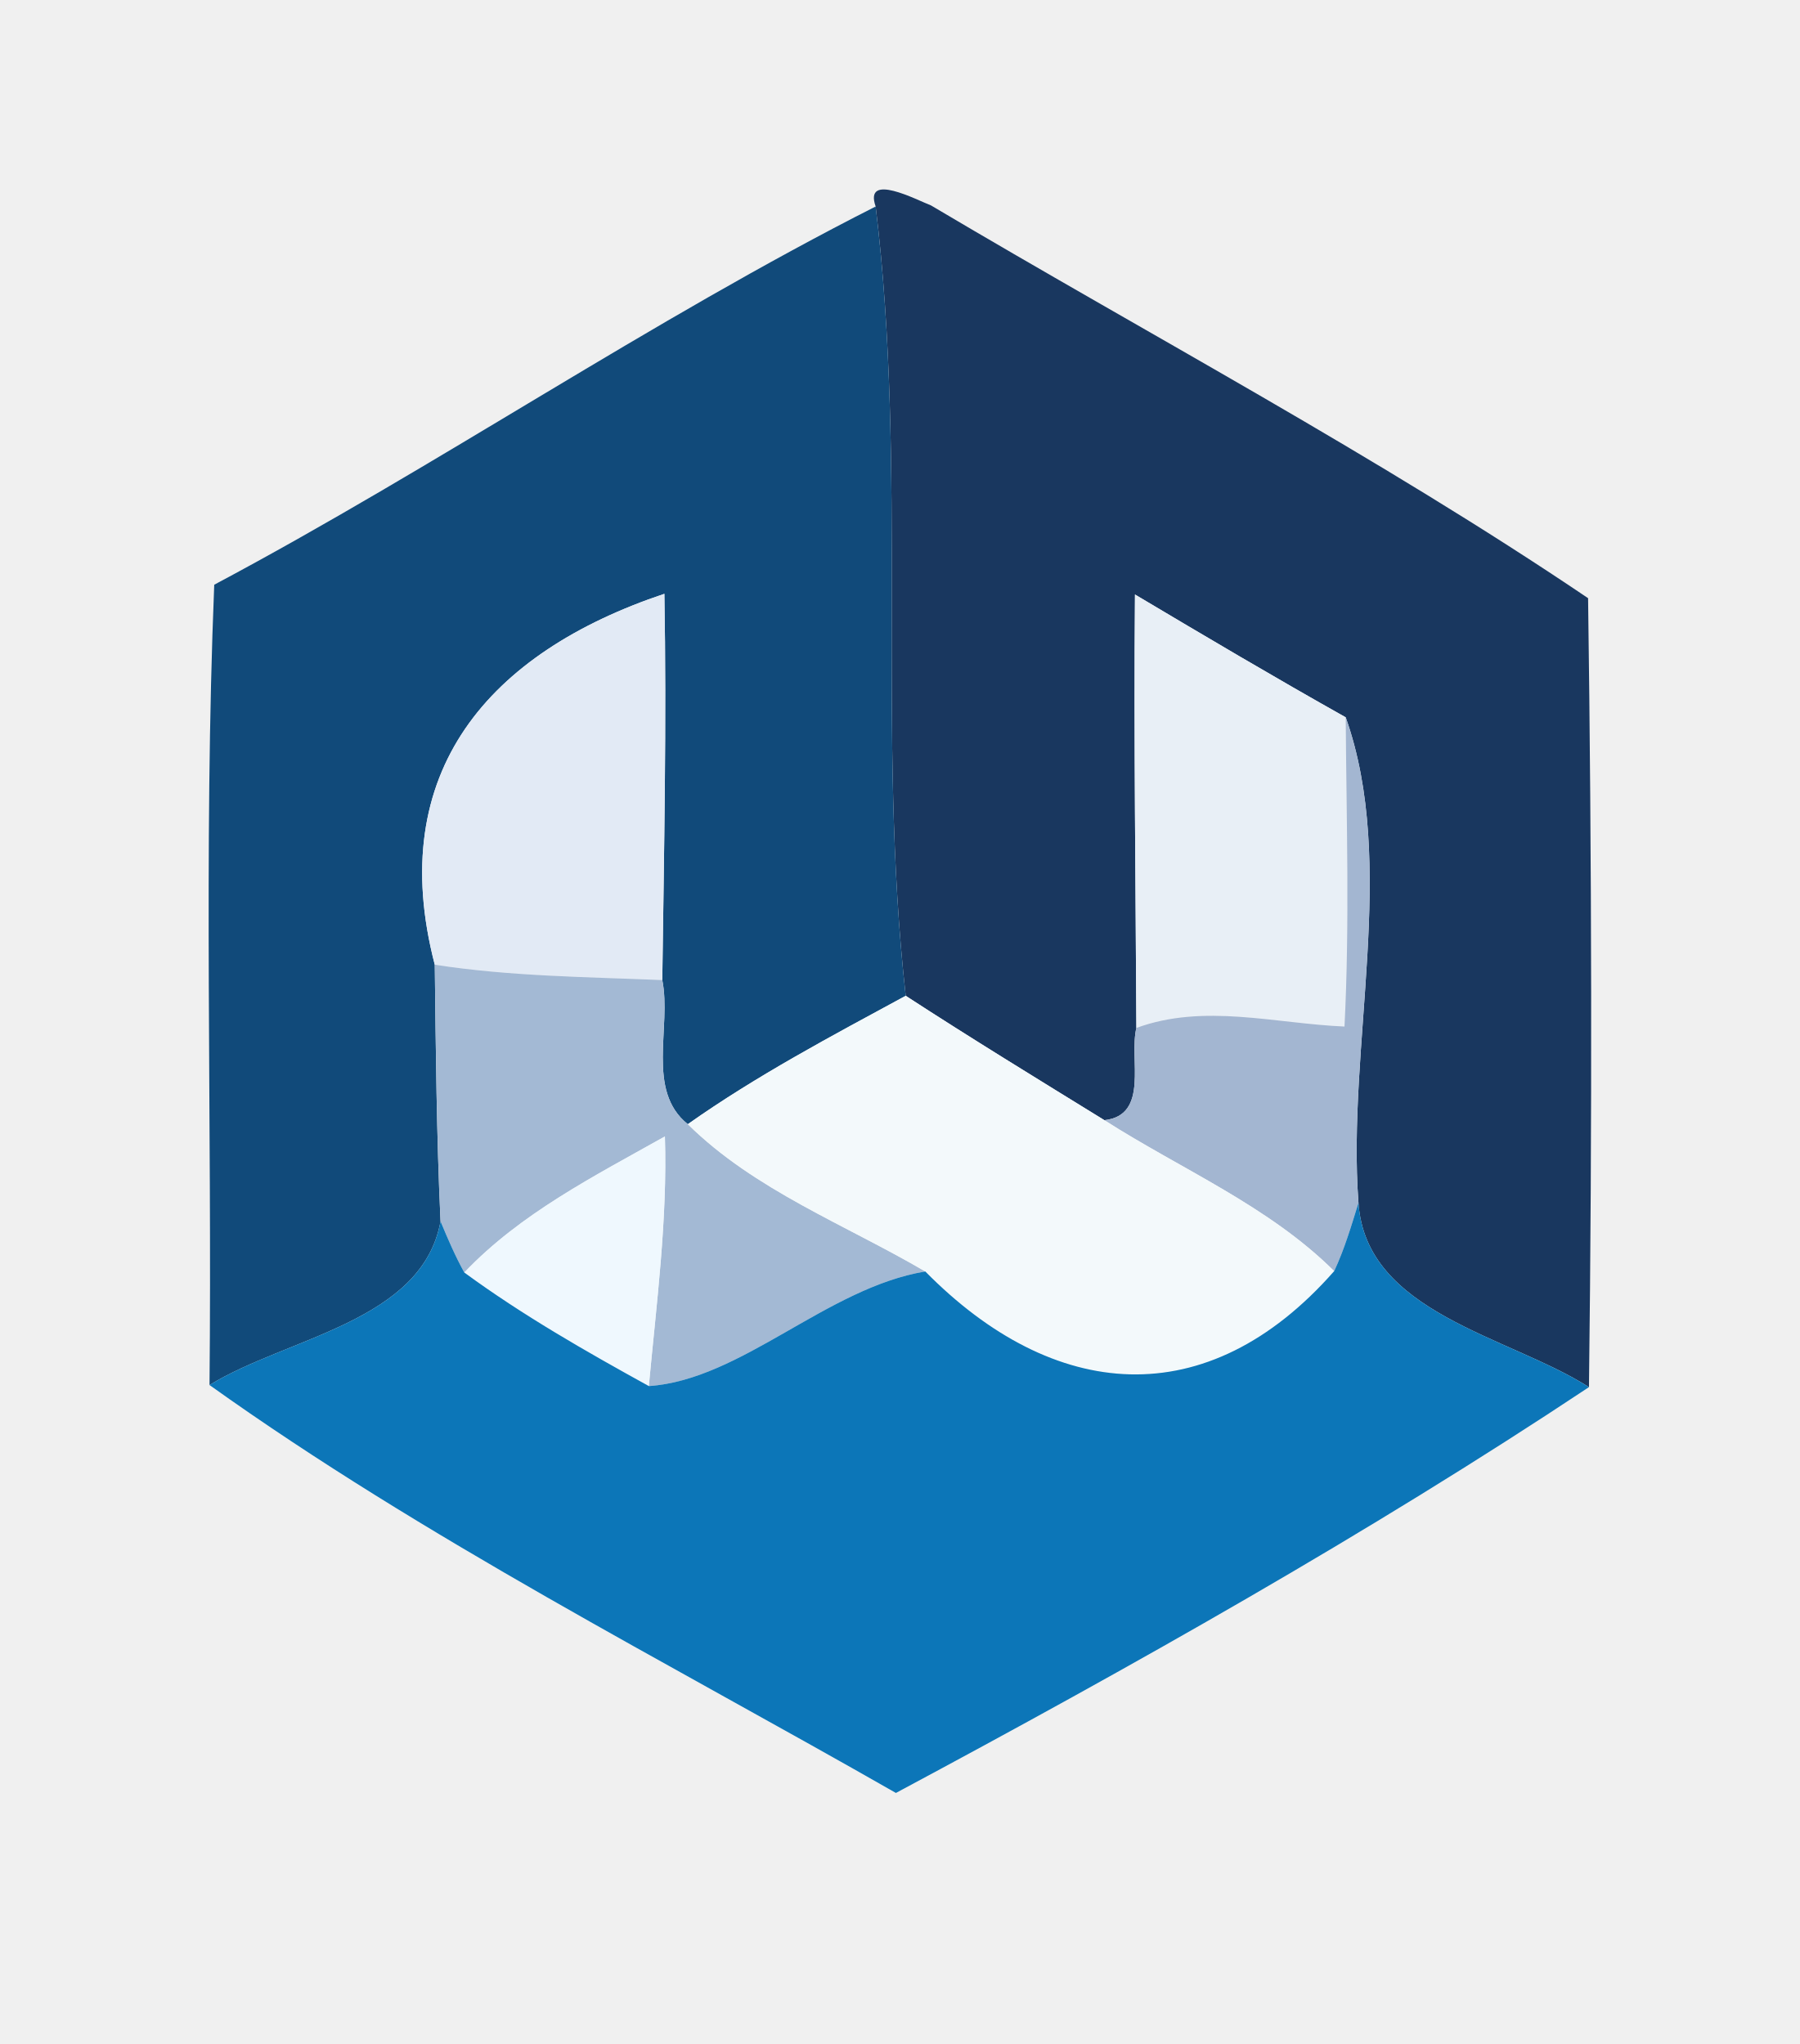
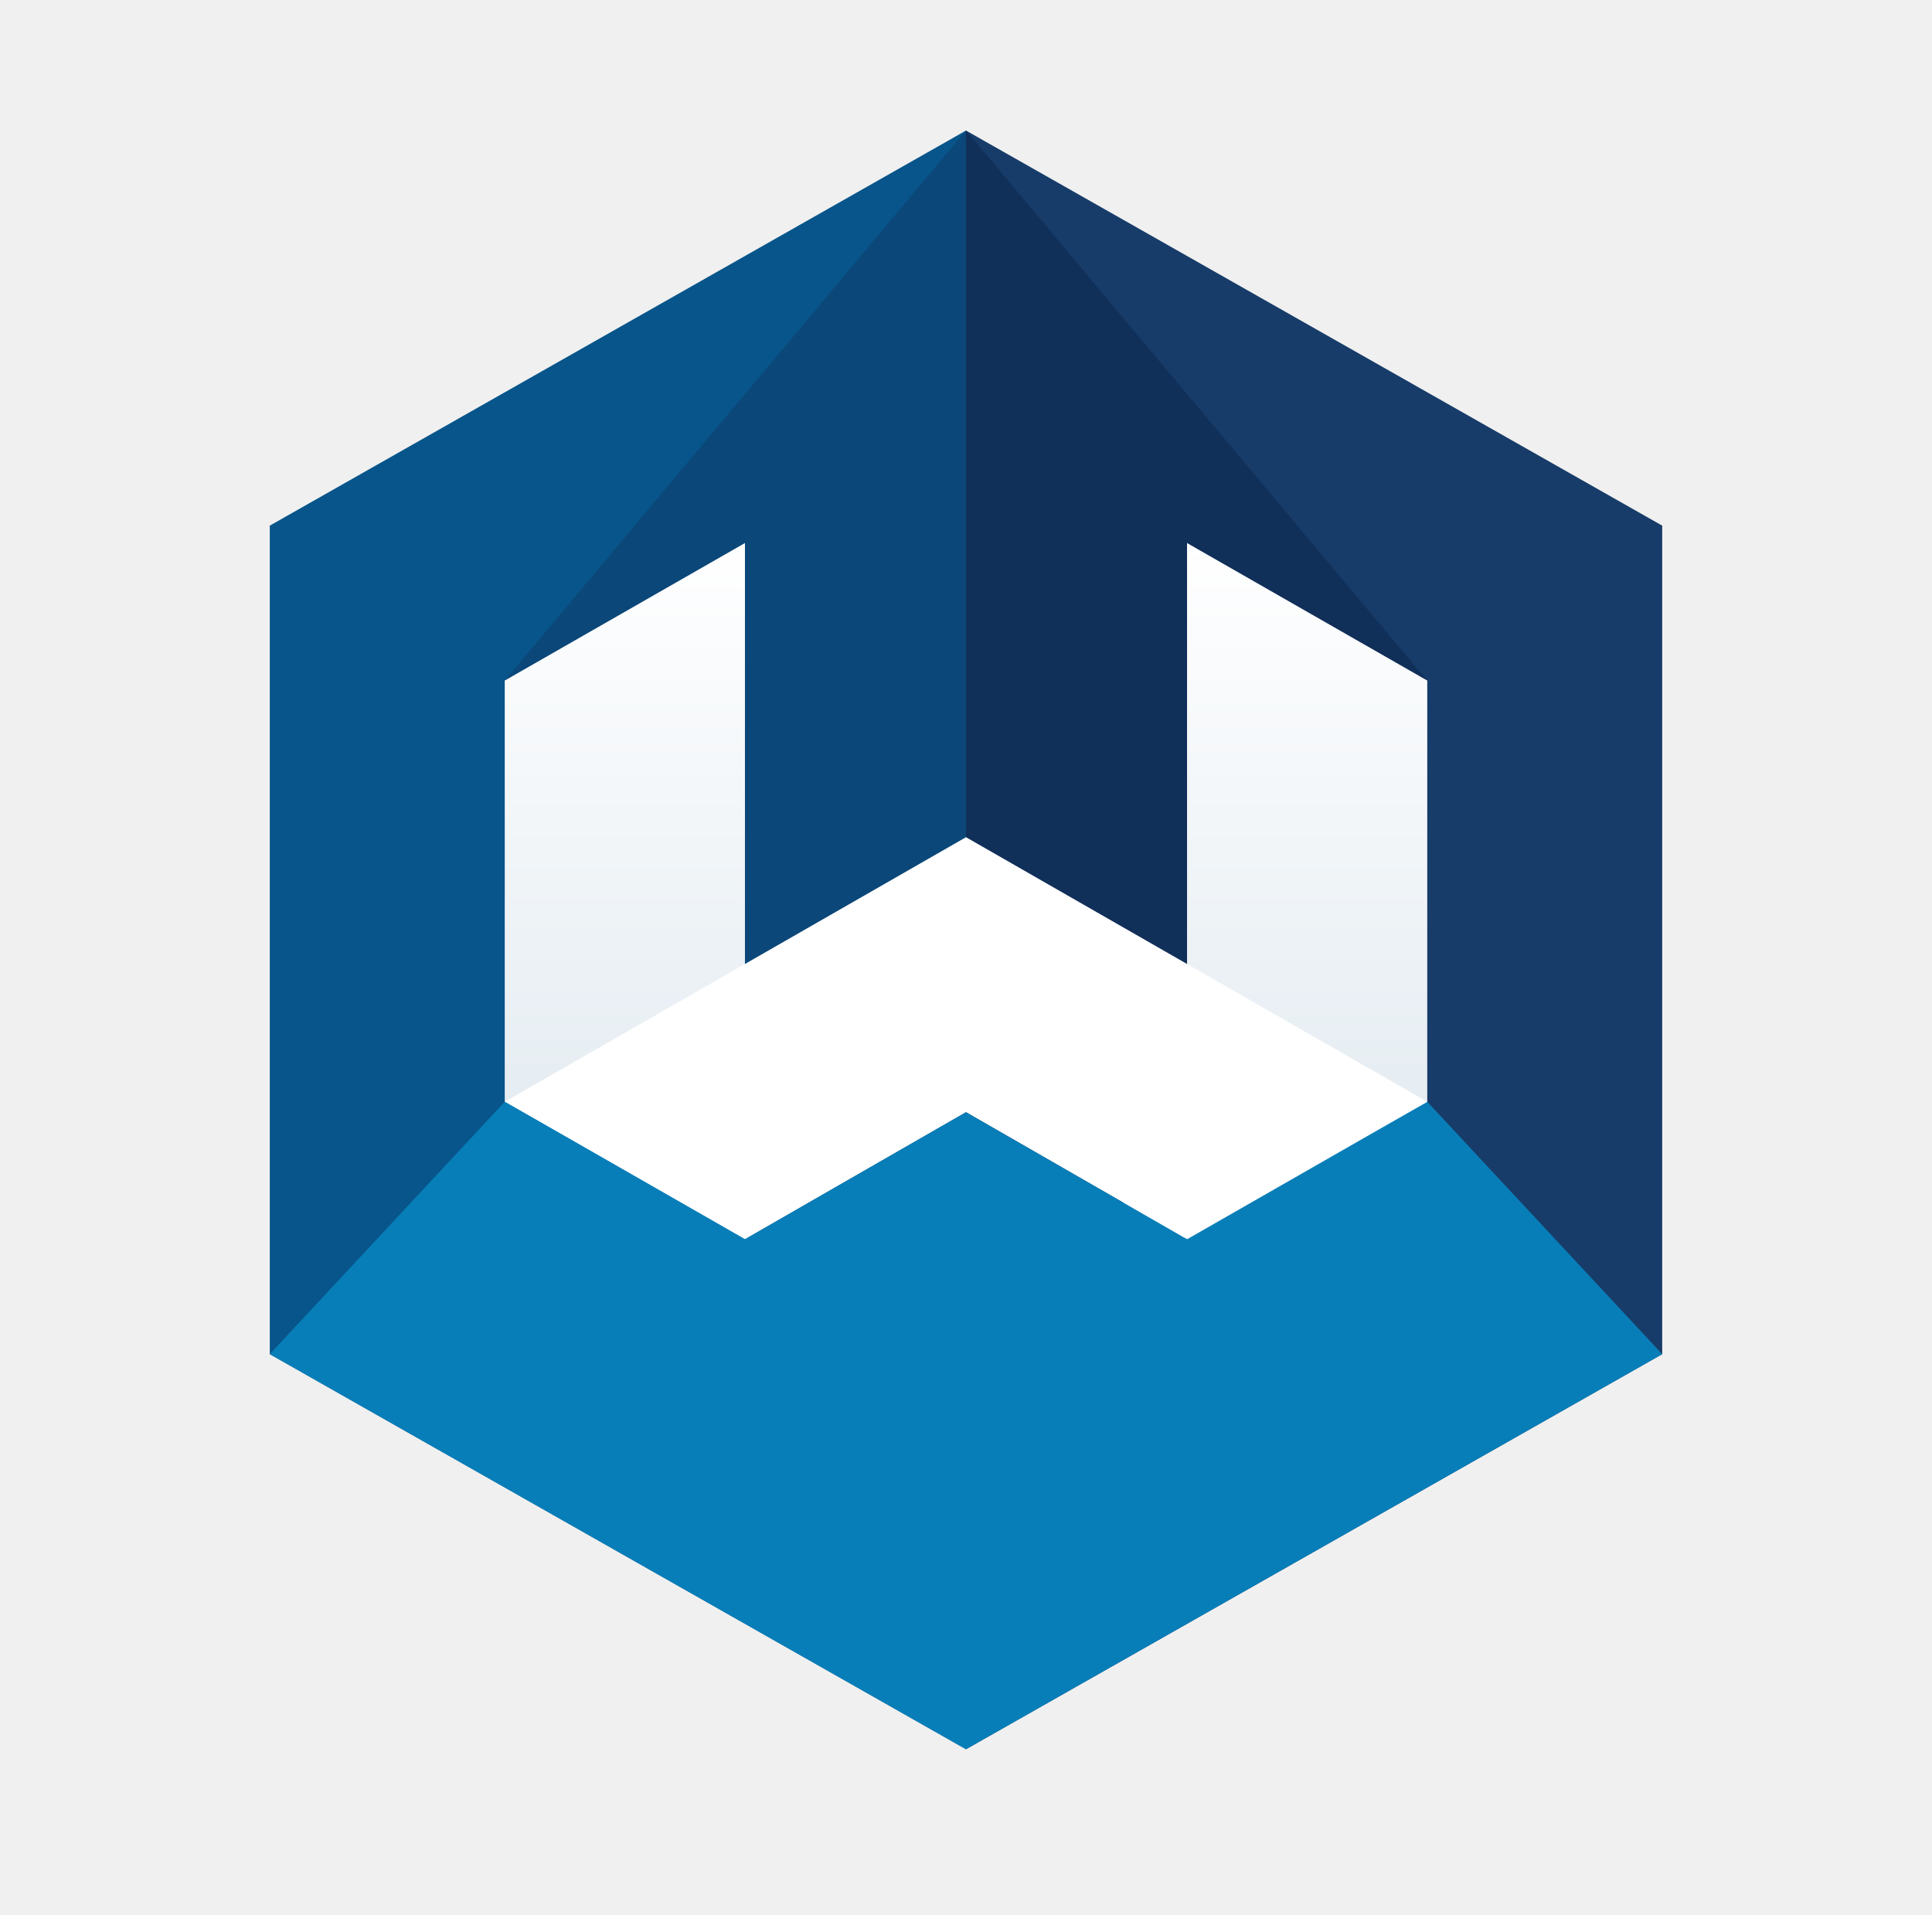
- <svg xmlns="http://www.w3.org/2000/svg" width="103pt" height="117pt" viewBox="0 0 103 117" version="1.1">
-   <g id="#fdfefeff">
- </g>
-   <g id="#19375fff">
-     <path fill="#19375f" opacity="1.00" d=" M 50.11 11.82 C 49.42 9.83 52.47 11.45 53.28 11.76 C 65.83 19.21 78.80 26.08 90.88 34.24 C 91.09 49.29 91.12 64.35 90.93 79.40 C 86.33 76.47 78.16 75.17 77.74 68.85 C 77.07 59.85 80.00 49.48 77.01 41.06 C 72.95 38.78 68.95 36.41 64.95 34.03 C 64.88 42.30 64.99 50.57 65.03 58.84 C 64.60 60.61 65.79 63.83 63.20 64.12 C 59.39 61.77 55.58 59.44 51.83 57.00 C 50.16 41.99 51.94 26.82 50.11 11.82 Z" />
-   </g>
-   <g id="#114a7aff">
-     <path fill="#114a7a" opacity="1.00" d=" M 12.26 33.47 C 25.09 26.64 37.16 18.38 50.11 11.82 C 51.94 26.82 50.16 41.99 51.83 57.00 C 47.59 59.30 43.31 61.56 39.36 64.35 C 36.95 62.42 38.44 58.79 37.90 56.10 C 38.00 48.73 38.15 41.36 38.02 33.99 C 28.01 37.34 22.00 44.17 24.88 55.22 C 24.94 60.11 24.98 65.01 25.21 69.91 C 24.16 75.66 16.44 76.54 11.99 79.28 C 12.14 64.01 11.64 48.73 12.26 33.47 Z" />
-   </g>
-   <g id="#e2eaf5ff">
-     <path fill="#e2eaf5" opacity="1.00" d=" M 24.88 55.22 C 22.00 44.17 28.01 37.34 38.02 33.99 C 38.15 41.36 38.00 48.73 37.90 56.10 C 33.56 55.92 29.19 55.89 24.88 55.22 Z" />
-   </g>
-   <g id="#e8eff6ff">
-     <path fill="#e8eff6" opacity="1.00" d=" M 64.95 34.03 C 68.95 36.41 72.95 38.78 77.01 41.06 C 77.05 46.96 77.24 52.86 76.94 58.76 C 72.96 58.59 68.90 57.42 65.03 58.84 C 64.99 50.57 64.88 42.30 64.95 34.03 Z" />
-   </g>
-   <g id="#a3b6d1ff">
-     <path fill="#a3b6d1" opacity="1.00" d=" M 77.01 41.06 C 80.00 49.48 77.07 59.85 77.74 68.85 C 77.33 70.17 76.94 71.50 76.35 72.76 C 72.60 69.03 67.61 66.94 63.20 64.12 C 65.79 63.83 64.60 60.61 65.03 58.84 C 68.90 57.42 72.96 58.59 76.94 58.76 C 77.24 52.86 77.05 46.96 77.01 41.06 Z" />
-   </g>
-   <g id="#a3b9d4ff">
-     <path fill="#a3b9d4" opacity="1.00" d=" M 24.88 55.22 C 29.19 55.89 33.56 55.92 37.90 56.10 C 38.44 58.79 36.95 62.42 39.36 64.35 C 43.19 68.13 48.36 70.09 52.95 72.78 C 47.30 73.72 42.44 78.98 37.13 79.34 C 37.57 74.59 38.20 69.83 38.05 65.05 C 34.03 67.31 29.79 69.45 26.57 72.84 C 26.05 71.90 25.62 70.90 25.21 69.91 C 24.98 65.01 24.94 60.11 24.88 55.22 Z" />
-   </g>
-   <g id="#f3f9fbff">
-     <path fill="#f3f9fb" opacity="1.00" d=" M 39.36 64.35 C 43.31 61.56 47.59 59.30 51.83 57.00 C 55.58 59.44 59.39 61.77 63.20 64.12 C 67.61 66.94 72.60 69.03 76.35 72.76 C 69.06 81.05 60.28 80.22 52.95 72.78 C 48.36 70.09 43.19 68.13 39.36 64.35 Z" />
-   </g>
-   <g id="#eff8feff">
-     <path fill="#eff8fe" opacity="1.00" d=" M 26.57 72.84 C 29.79 69.45 34.03 67.31 38.05 65.05 C 38.20 69.83 37.57 74.59 37.13 79.34 C 33.52 77.35 29.91 75.29 26.57 72.84 Z" />
-   </g>
-   <g id="#0c76b8ff">
-     <path fill="#0c76b8" opacity="1.00" d=" M 76.35 72.76 C 76.94 71.50 77.33 70.17 77.74 68.85 C 78.16 75.17 86.33 76.47 90.93 79.40 C 78.23 87.84 64.75 95.41 51.27 102.63 C 38.08 95.09 24.32 88.09 11.99 79.28 C 16.44 76.54 24.16 75.66 25.21 69.91 C 25.62 70.90 26.05 71.90 26.57 72.84 C 29.91 75.29 33.52 77.35 37.13 79.34 C 42.44 78.98 47.30 73.72 52.95 72.78 C 60.28 80.22 69.06 81.05 76.35 72.76 Z" />
-   </g>
+ <svg xmlns="http://www.w3.org/2000/svg" viewBox="0 0 111 110" role="img" aria-labelledby="title">
+   <defs>
+     <linearGradient id="leftInner" x1="0" y1="0" x2="0" y2="1">
+       <stop offset="0" stop-color="#fff" />
+       <stop offset="1" stop-color="#d9e4ec" />
+     </linearGradient>
+     <linearGradient id="rightInner" x1="0" y1="0" x2="0" y2="1">
+       <stop offset="0" stop-color="#fff" />
+       <stop offset="1" stop-color="#d9e4ec" />
+     </linearGradient>
+   </defs>
+   <path fill="#07558a" d="M55.5 7.5 15.5 30.2v47.6l40 22.7V78.2L29 63.3V39.1l26.5-15.2z" />
+   <path fill="#173c69" d="M55.5 7.5 95.5 30.2v47.6l-40 22.7V78.2L82 63.3V39.1L55.5 23.9z" />
+   <path fill="#0b4778" d="M55.5 7.5 55.5 78.2 29 63.3V39.1z" />
+   <path fill="#102f59" d="M55.5 7.5 82 39.1v24.2L55.5 78.2z" />
+   <path fill="url(#leftInner)" d="M29 39.1 42.8 31.2v48.1L29 63.3z" />
+   <path fill="url(#rightInner)" d="M82 39.1 68.2 31.2v48.1L82 63.3z" />
+   <path fill="#fff" d="M42.8 79.3 55.5 72.1 68.2 79.3 82 63.3 55.5 48.1 29 63.3z" opacity="0" />
+   <path fill="#fff" d="M42.8 79.3 55.5 72.1 82 63.3 68.2 79.3 55.5 87.1z" />
+   <path fill="#fff" d="M29 63.3 55.5 48.1 82 63.3 68.2 71.2 55.5 63.9 42.8 71.2z" opacity="0" />
+   <path fill="#087eb8" d="M15.5 77.8 29 63.3 55.5 78.2 82 63.3 95.5 77.8 55.5 100.5z" />
+   <path fill="#fff" d="M29 63.3 55.5 48.1 82 63.3 68.2 71.2 55.5 63.9 42.8 71.2z" />
+   <path fill="#087eb8" d="M29 63.3 42.8 71.2 42.8 87.2z" />
+   <path fill="#087eb8" d="M42.8 71.2 55.5 63.9 68.2 71.2 42.8 87.2z" />
</svg>
